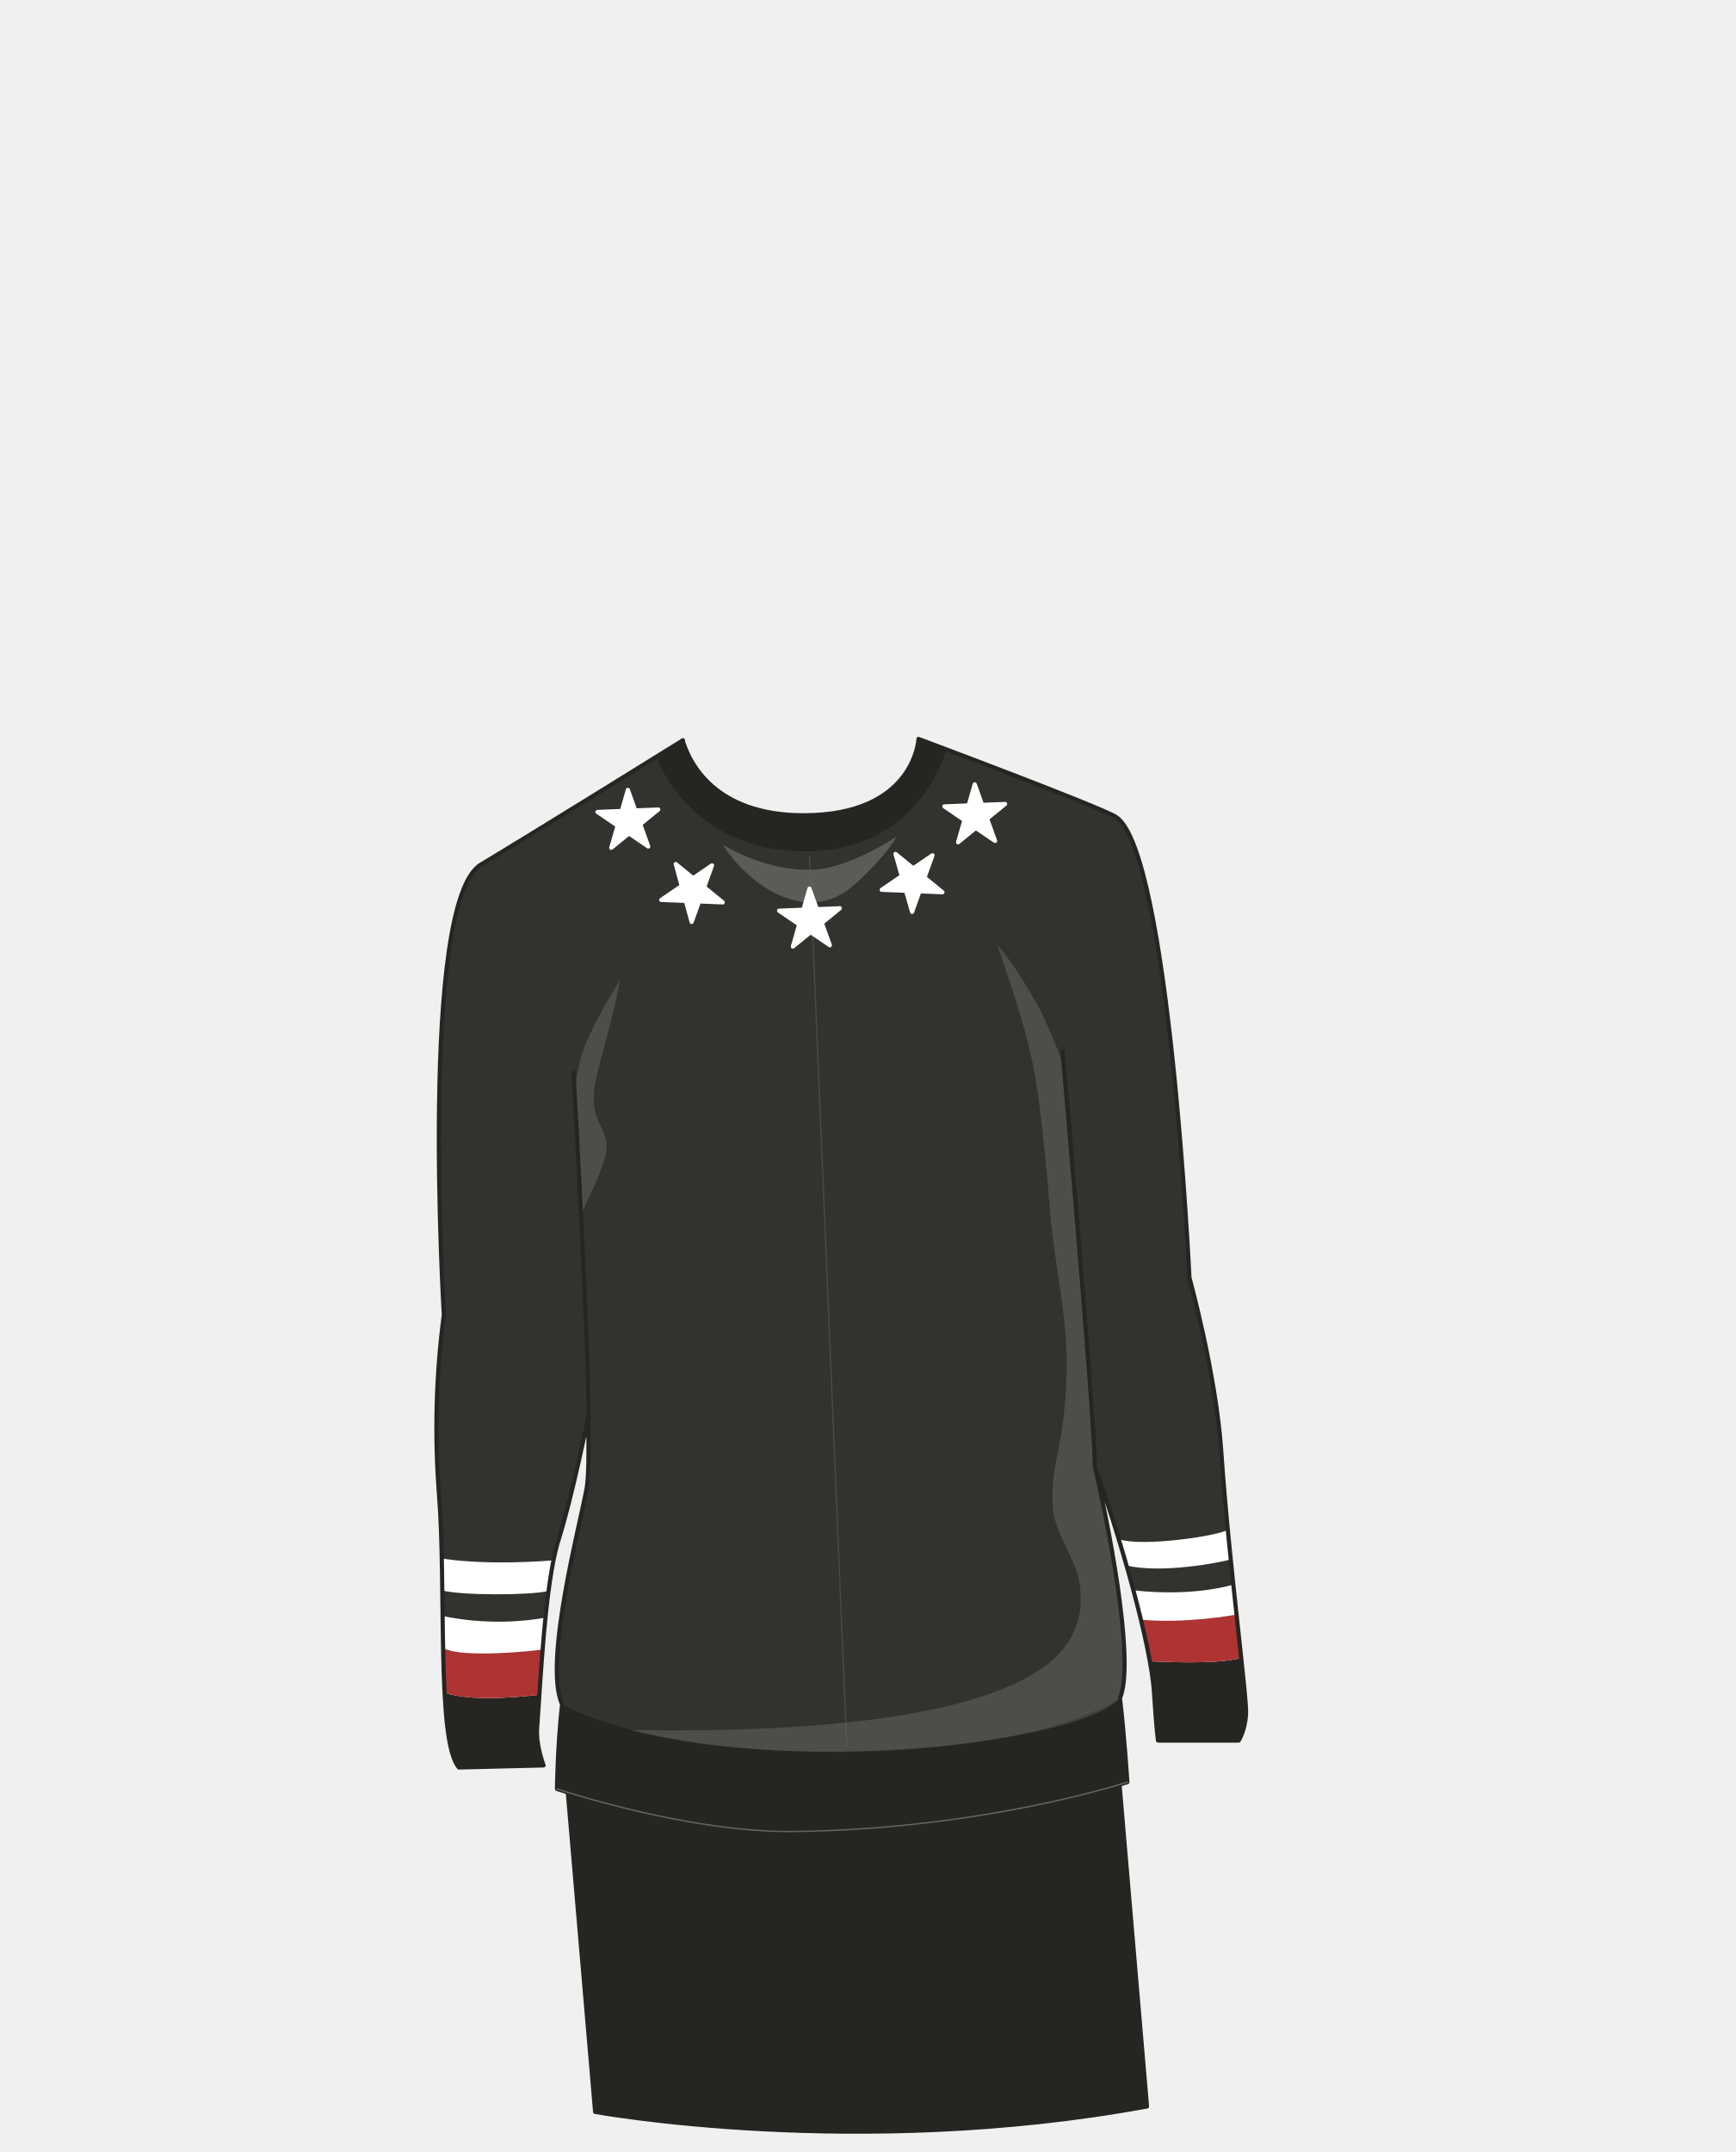
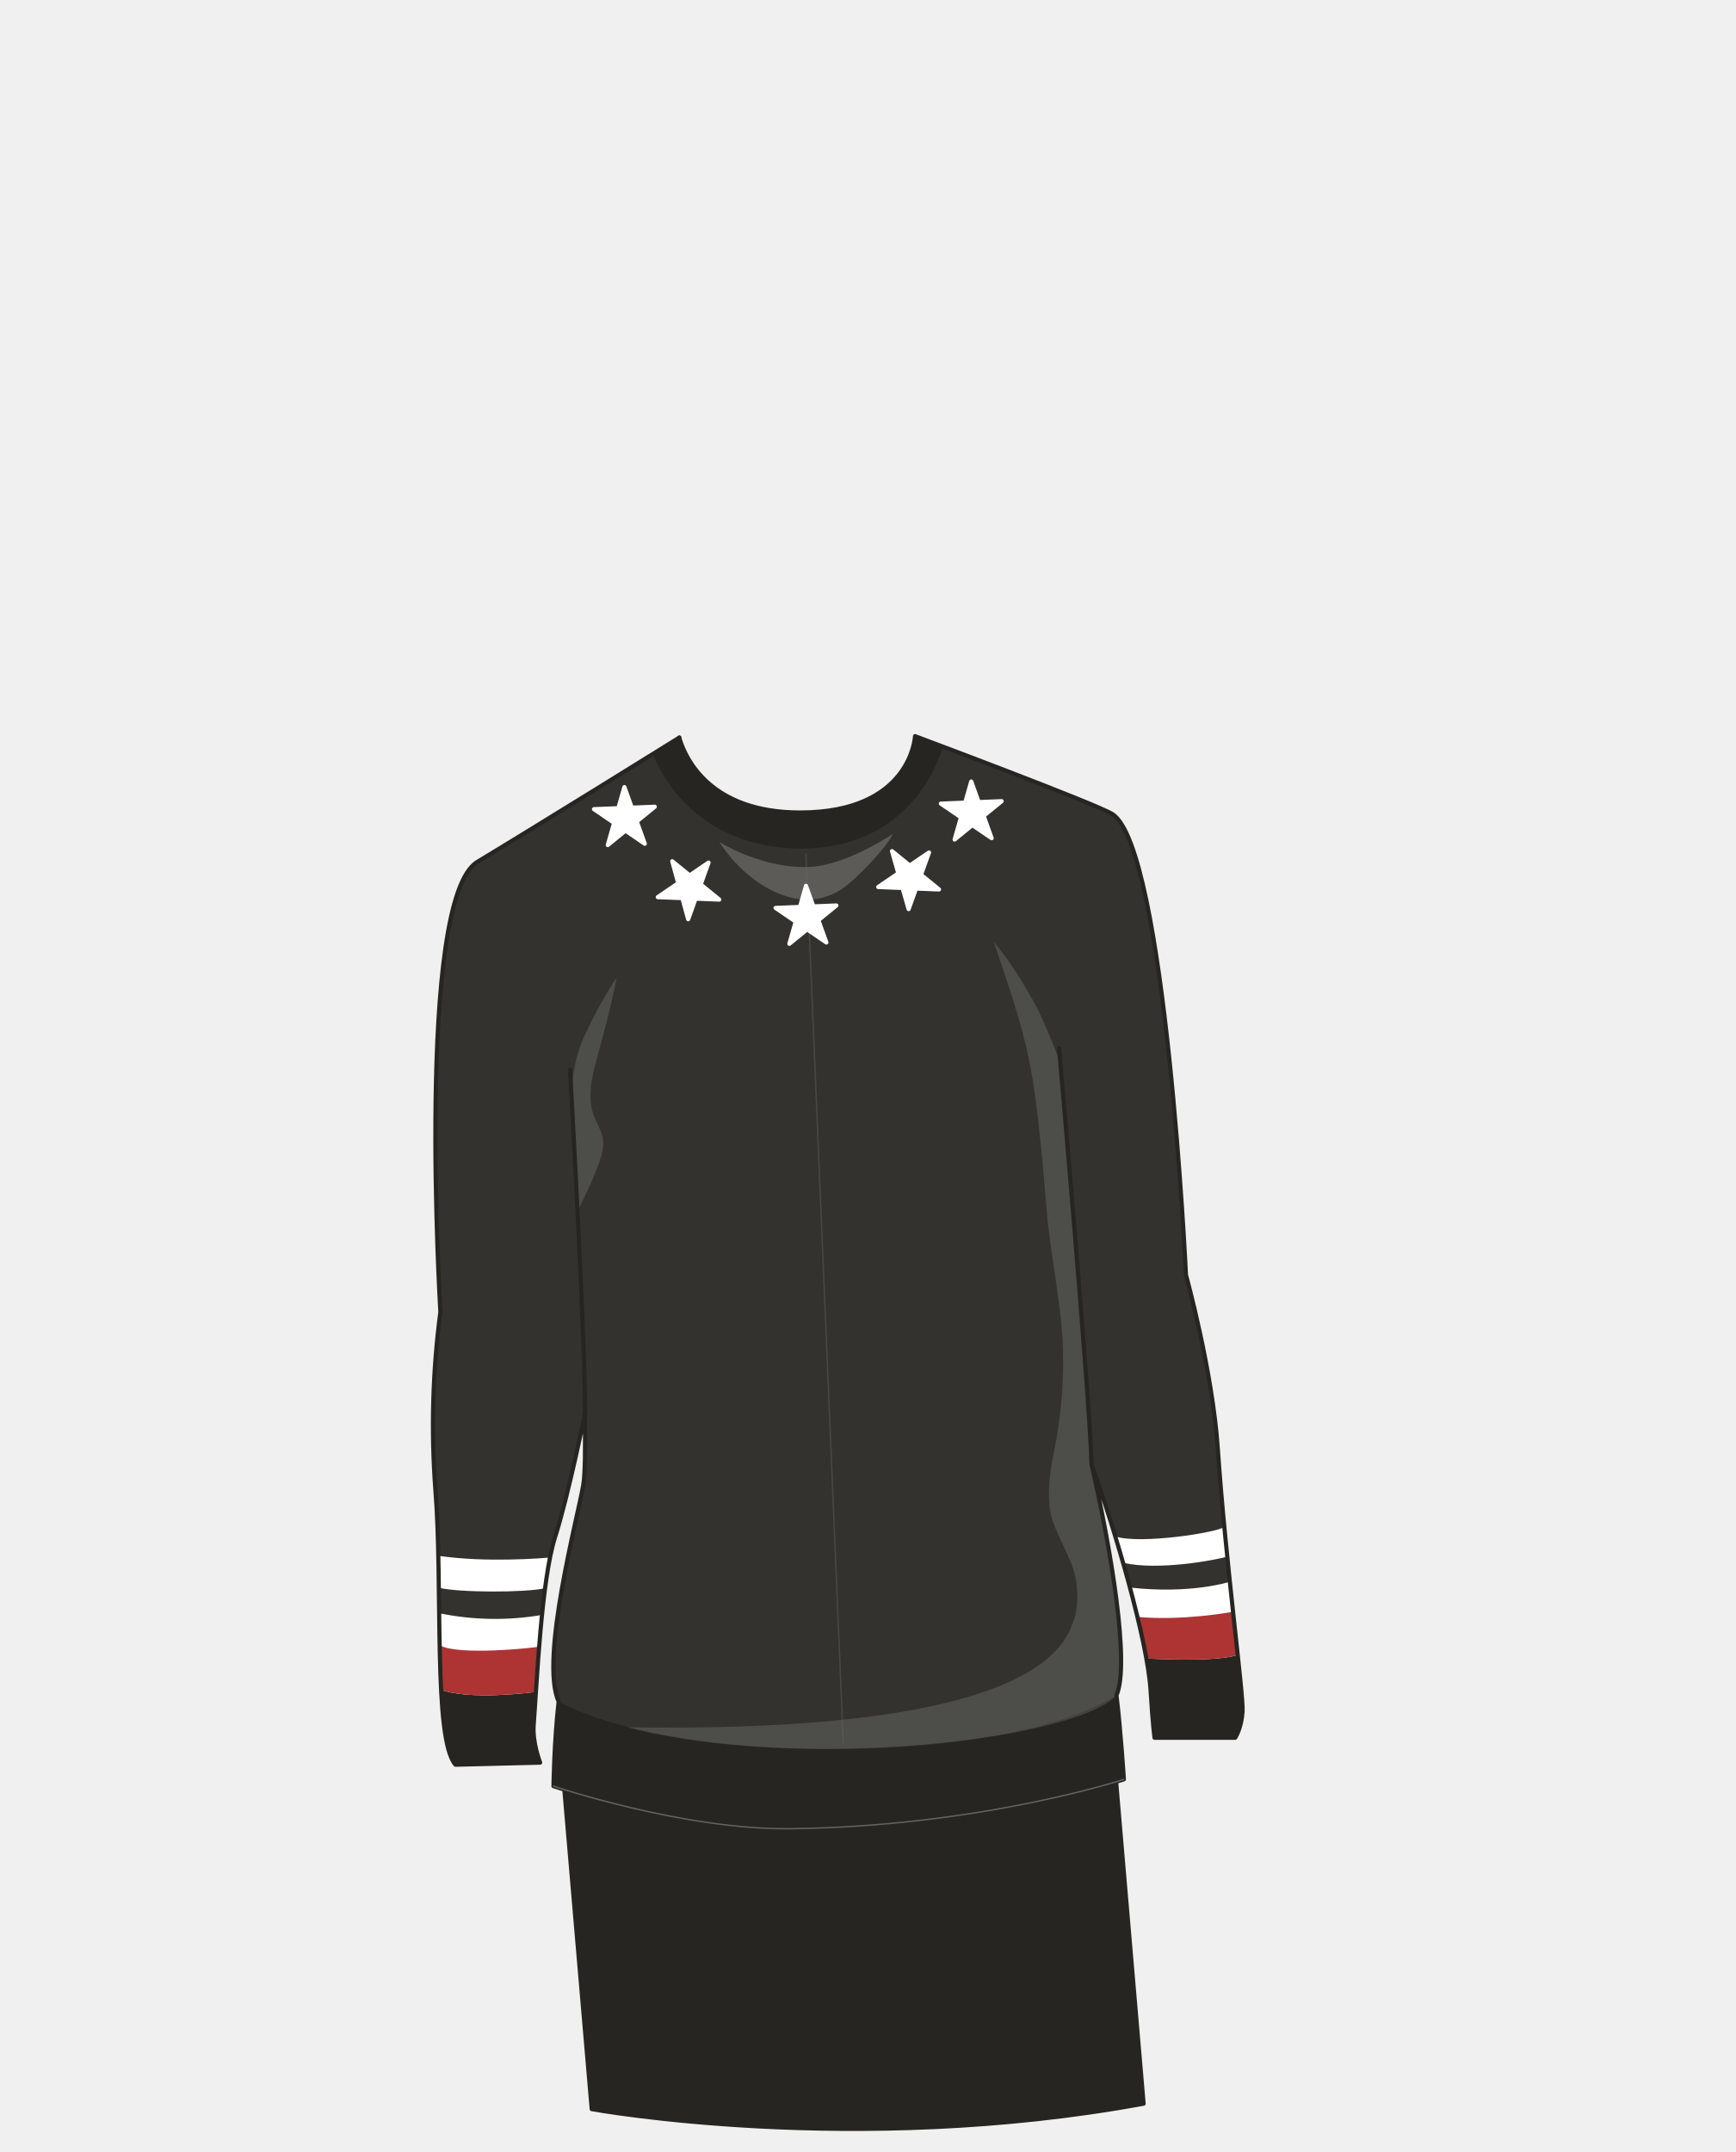
<svg xmlns="http://www.w3.org/2000/svg" width="1250" height="1550" viewBox="0 0 1250 1550">
-   <path d="M406.93,1266.5s57.14,5.35,199.05.84,197.48-17.23,197.48-17.23l22.8,267.08c-209.14,38.46-397.55,3.91-397.55,3.91Z" fill="#262521" stroke="#262521" stroke-linecap="round" stroke-linejoin="round" stroke-width="3" />
-   <path d="M879.72,1045c-3.84-55.87-22.89-124.63-22.89-124.63s-14.58-307-52.88-331.94c-10.88-7.11-142.29-56.21-142.29-56.21s-2.49,55-82.85,55c-65.08,0-82.09-39.23-86.21-51.38a11.73,11.73,0,0,1-.75-2.59c-1,.64-100.94,62.69-145.44,89.5C301.68,649.69,319.74,947,319.74,947a619.73,619.73,0,0,0-3.6,128.12c5.52,68.42-1.88,179.2,14.45,197.93l61-1.5s-5.61-14.34-4.66-27c2.28-30.22,5.54-104.26,15.36-135.21S423.7,1021,423.7,1021c.49,23.68.3,42.22-1,50.32-3.6,21.92-31.66,125.93-17.78,156.22-3.34,29.28-3.7,60.94-3.7,60.94s93.7,31.58,170.7,30.65c137.52-1.66,240.17-35.54,240.17-35.54s-2.28-35.71-5.33-60.52c9.94-22.62-4.2-106.66-17.91-166.1,17.07,47.16,40.24,126.63,42.46,162.32,1.63,26.39,2.88,34.36,2.88,34.36h58.1s4.49-6.66,5.3-18.88S885.29,1126.26,879.72,1045Z" fill="#262521" />
-   <path d="M828.26,1196.58c3.78,0,48.24,2.85,65.83-2.54-4.1-38.34-10.79-96.8-14.37-149-3.84-55.87-22.89-124.63-22.89-124.63s-14.58-307-52.88-331.94c-10.88-7.11-122.28-48.69-122.28-48.69s-17.95,73.38-101.95,73.38-106.88-68-106.87-68.1c-1,.65-81.94,50.91-126.44,77.72C301.68,649.69,319.74,947,319.74,947a619.73,619.73,0,0,0-3.6,128.12c3.45,42.71,1.86,100.92,4.15,143.95,20.83,7.67,64.45,2,68.15,1.55,2.31-35.42,6-86.58,13.81-111.29,9.83-30.95,21.45-88.32,21.45-88.33.49,23.68.3,42.22-1,50.32-3.6,21.92-31.66,125.93-17.78,156.22,84.61,45.69,317.22,47.48,401.84-4.47,9.94-22.62-4.2-106.66-17.91-166.1C802.85,1095.78,821,1156.41,828.26,1196.58Z" fill="#33322e" />
-   <path d="M318.85,1163.93c.24,19.47.55,38.46,1.44,55.16,20.83,7.67,64.45,2,68.15,1.55,1.11-17.08,2.54-35.82,4.6-55.5A199.24,199.24,0,0,1,318.85,1163.93Z" fill="#fff" />
-   <path d="M318.25,1122.57c.16,7.58.28,15.27.38,23,14.25,3.6,62.51,3.6,76.44.36,1.05-7.93,2.23-15.41,3.58-22.08C393.24,1124.24,353.13,1127.7,318.25,1122.57Z" fill="#fff" />
-   <path d="M805.85,1108.59c2.11,6.91,3.61,12,5.63,19,25.3,5.87,66.4-1.9,75.08-4.42-.62-6.13-1.51-15.2-2.11-21.47C879.89,1105.82,823.45,1114.57,805.85,1108.59Z" fill="#fff" />
-   <path d="M816.42,1145.44c4.94,18.43,9.15,36.2,11.84,51.14,3.78,0,48.24,2.85,65.83-2.54-1.65-15.4-3.71-32.54-5.82-52.72C888.27,1141.32,860.57,1150.4,816.42,1145.44Z" fill="#fff" />
-   <path d="M319.71,1187.24c.23,12.7,0,20.66.58,31.85,20.83,7.67,64.45,2,68.15,1.55.68-10.46,1.4-20.53,2.39-32.64C386.41,1189,333.51,1194.51,319.71,1187.24Z" fill="#ae3333" />
-   <path d="M821.7,1166.58c2.64,10.9,4.89,20.75,6.56,30,3.78,0,48.24,2.85,65.83-2.54-1-9.46-2.18-19.64-3.42-31.15C887.94,1163.4,854,1169.53,821.7,1166.58Z" fill="#ae3333" />
-   <path d="M418,876.12c2.13-4.9,4.42-9.75,6.7-14.59a214.33,214.33,0,0,0,9.33-22c2.16-6.33,4.12-13,2.24-19.65a56.92,56.92,0,0,0-4.13-9.84,41.3,41.3,0,0,1-3.89-12.2c-1.23-8.22.05-16.49,1.94-24.51,2-8.38,4.39-16.66,6.6-25s4.33-16.63,6.25-25c1.32-5.77,2.57-11.58,3.66-17.42-.68,1.09-1.38,2.16-2.06,3.24a315.71,315.71,0,0,0-22.13,41.26c-4,9.19-7.25,21.67-8.47,38-.05.64,3.06,46.07,3.35,64.05C417.51,858.31,417.73,866.49,418,876.12Z" fill="#fff" opacity="0.13" />
-   <path d="M798.93,1101.81a1,1,0,0,1-.78-.91c-.08-1.19-.13-2.37-.19-3.56-2.88-13.21-6-26.82-9.14-40.35,2.75,7.6-1.34-36.17-3.23-54-3-28.36-12-147.19-13.5-168.29-1.24-17.87-6.21-67.35-5.11-65.72-3.41-8.79-13.16-33.47-18.6-43.24-7.84-14.09-16.15-28-26.17-40.65-1.28-1.63-2.59-3.25-3.9-4.86,9.51,28.37,19.66,56.57,25.64,85.94,3.57,17.52,5.6,35.44,7.53,53.2,2,18.08,3.5,36.21,5,54.33,3,35.86,11.89,71.77,11.84,107.79a329.4,329.4,0,0,1-4.11,52.86c-1.42,8.68-3.57,17.22-4.78,25.95a113,113,0,0,0-.81,27.56c1.77,16.36,16.2,35.31,18.85,51.5,1.63,10,1.84,21-1.87,30.61-5.89,15.25-23.2,80.88-321.22,76.11,123.49,32.54,323.8,8.87,352.34-23C814.15,1206.2,808.15,1144.84,798.93,1101.81Z" fill="#fff" opacity="0.13" />
-   <path d="M530.36,621.29c10.94,12.22,25.12,22.8,41.19,27a45.19,45.19,0,0,0,37.54-6.08c10.22-6.67,33.55-31.5,36.5-39.52,0,0-32.36,21.9-58.42,23.62-24.88,1.64-50.73-8.4-66.55-17.94A120.93,120.93,0,0,0,530.36,621.29Z" fill="#fff" opacity="0.2" />
-   <path d="M879.72,1045c-3.84-55.87-22.89-124.63-22.89-124.63s-14.58-307-52.88-331.94c-10.88-7.11-142.29-56.21-142.29-56.21s-2.49,55-82.85,55c-65.08,0-82.09-39.23-86.21-51.38a11.73,11.73,0,0,1-.75-2.59c-1,.64-100.94,62.69-145.44,89.5C301.68,649.69,319.74,947,319.74,947a619.73,619.73,0,0,0-3.6,128.12c5.52,68.42-1.88,179.2,14.45,197.93l61-1.5s-5.61-14.34-4.66-27c2.28-30.22,5.54-104.26,15.36-135.21S423.7,1021,423.7,1021c.49,23.68.3,42.22-1,50.32-3.6,21.92-31.66,125.93-17.78,156.22-3.34,29.28-3.7,60.94-3.7,60.94s93.7,31.58,170.7,30.65c137.52-1.66,240.17-35.54,240.17-35.54s-2.28-35.71-5.33-60.52c9.94-22.62-4.2-106.66-17.91-166.1,17.07,47.16,40.24,126.63,42.46,162.32,1.63,26.39,2.88,34.36,2.88,34.36h58.1s4.49-6.66,5.3-18.88S885.29,1126.26,879.72,1045Z" fill="none" stroke="#262521" stroke-linecap="round" stroke-linejoin="round" stroke-width="3" />
-   <path d="M401.19,1288.5s93.7,31.58,170.7,30.65c137.52-1.66,240.17-35.54,240.17-35.54" fill="none" stroke="#636363" stroke-linecap="round" stroke-linejoin="round" />
-   <path d="M491.85,533.24l0,0S491.86,533.2,491.85,533.24Z" fill="#262521" stroke="#262521" stroke-linecap="round" stroke-linejoin="round" stroke-width="3" />
-   <path d="M788.82,1057c-1.23-47.59-23.43-300-23.43-300" fill="none" stroke="#262521" stroke-linecap="round" stroke-linejoin="round" stroke-width="3" />
-   <path d="M413.14,772.48s12.18,215.25,10.67,254.29" fill="none" stroke="#262521" stroke-linecap="round" stroke-linejoin="round" stroke-width="3" />
-   <polygon points="635.14 640.87 678.92 642.64 645.07 615.04 657.03 656.78 671.72 616 635.14 640.87" fill="#fff" stroke="#fff" stroke-linecap="round" stroke-linejoin="round" stroke-width="3" />
-   <line x1="583.1" y1="617.1" x2="609.96" y2="1257.29" fill="none" stroke="#636363" stroke-linecap="round" stroke-linejoin="round" opacity="0.43" />
-   <polygon points="680.26 580.83 724.03 579.06 690.18 606.66 702.14 564.92 716.83 605.71 680.26 580.83" fill="#fff" stroke="#fff" stroke-linecap="round" stroke-linejoin="round" stroke-width="3" />
-   <polygon points="561.21 655.95 604.99 654.19 571.14 681.78 583.1 640.05 597.78 680.83 561.21 655.95" fill="#fff" stroke="#fff" stroke-linecap="round" stroke-linejoin="round" stroke-width="3" />
-   <polygon points="430.4 584.83 474.17 583.07 440.32 610.66 452.29 568.93 466.97 609.71 430.4 584.83" fill="#fff" stroke="#fff" stroke-linecap="round" stroke-linejoin="round" stroke-width="3" />
-   <polygon points="476.34 648.16 520.62 649.93 486.76 622.33 498.23 664.07 512.91 623.28 476.34 648.16" fill="#fff" stroke="#fff" stroke-linecap="round" stroke-linejoin="round" stroke-width="3" />
+   <path d="M404.43,1264.5s57.14,5.35,199.05.84S801,1248.11,801,1248.11l22.8,267.08c-209.14,38.46-397.55,3.91-397.55,3.91Z" fill="#262521" stroke="#262521" stroke-linecap="round" stroke-linejoin="round" stroke-width="3" />
+   <path d="M877.22,1043c-3.84-55.87-22.89-124.63-22.89-124.63s-14.58-307-52.88-331.94c-10.88-7.11-142.29-56.21-142.29-56.21s-2.49,55-82.85,55c-65.08,0-82.09-39.23-86.21-51.38a11.73,11.73,0,0,1-.75-2.59c-1,.64-100.94,62.69-145.44,89.5C299.18,647.69,317.24,945,317.24,945a619.73,619.73,0,0,0-3.6,128.12c5.52,68.42-1.88,179.2,14.45,197.93l61-1.5s-5.61-14.34-4.66-27c2.28-30.22,5.54-104.26,15.36-135.21S421.2,1019,421.2,1019c.49,23.68.3,42.22-1,50.32-3.6,21.92-31.66,125.93-17.78,156.22-3.34,29.28-3.7,60.94-3.7,60.94s93.7,31.58,170.7,30.65c137.52-1.66,240.17-35.54,240.17-35.54s-2.28-35.71-5.33-60.52c9.94-22.62-4.2-106.66-17.91-166.1,17.07,47.16,40.24,126.63,42.46,162.32,1.63,26.39,2.88,34.36,2.88,34.36h58.1s4.49-6.66,5.3-18.88S882.79,1124.26,877.22,1043Z" fill="#262521" />
+   <path d="M825.76,1194.58c3.78,0,48.24,2.85,65.83-2.54-4.1-38.34-10.79-96.8-14.37-149-3.84-55.87-22.89-124.63-22.89-124.63s-14.58-307-52.88-331.94c-10.88-7.11-122.28-48.69-122.28-48.69s-17.95,73.38-101.95,73.38-106.88-68-106.87-68.1c-1,.65-81.94,50.91-126.44,77.72C299.18,647.69,317.24,945,317.24,945a619.73,619.73,0,0,0-3.6,128.12c3.45,42.71,1.86,100.92,4.15,143.95,20.83,7.67,64.45,2,68.15,1.55,2.31-35.42,6-86.58,13.81-111.29,9.83-30.95,21.45-88.32,21.45-88.33.49,23.68.3,42.22-1,50.32-3.6,21.92-31.66,125.93-17.78,156.22,84.61,45.69,317.22,47.48,401.84-4.47,9.94-22.62-4.2-106.66-17.91-166.1C800.35,1093.78,818.52,1154.41,825.76,1194.58Z" fill="#33322e" />
+   <path d="M316.35,1161.93c.24,19.47.55,38.46,1.44,55.16,20.83,7.67,64.45,2,68.15,1.55,1.11-17.08,2.54-35.82,4.6-55.5A199.24,199.24,0,0,1,316.35,1161.93Z" fill="#fff" />
+   <path d="M315.75,1120.57c.16,7.58.28,15.27.38,23,14.25,3.6,62.51,3.6,76.44.36,1.05-7.93,2.23-15.41,3.58-22.08C390.74,1122.24,350.63,1125.7,315.75,1120.57Z" fill="#fff" />
+   <path d="M803.35,1106.59c2.11,6.91,3.61,12,5.63,19,25.3,5.87,66.4-1.9,75.08-4.42-.62-6.13-1.51-15.2-2.11-21.47C877.39,1103.82,821,1112.57,803.35,1106.59Z" fill="#fff" />
+   <path d="M813.92,1143.44c4.94,18.43,9.15,36.2,11.84,51.14,3.78,0,48.24,2.85,65.83-2.54-1.65-15.4-3.71-32.54-5.82-52.72C885.77,1139.32,858.07,1148.4,813.92,1143.44Z" fill="#fff" />
+   <path d="M317.21,1185.24c.23,12.7,0,20.66.58,31.85,20.83,7.67,64.45,2,68.15,1.55.68-10.46,1.4-20.53,2.39-32.64C383.91,1187,331,1192.51,317.21,1185.24Z" fill="#ae3333" />
+   <path d="M819.2,1164.58c2.64,10.9,4.89,20.75,6.56,30,3.78,0,48.24,2.85,65.83-2.54-1-9.46-2.18-19.64-3.42-31.15C885.44,1161.4,851.5,1167.53,819.2,1164.58Z" fill="#ae3333" />
+   <path d="M415.53,874.12c2.13-4.9,4.42-9.75,6.7-14.59a214.33,214.33,0,0,0,9.33-22c2.16-6.33,4.12-13,2.24-19.65a56.92,56.92,0,0,0-4.13-9.84,41.3,41.3,0,0,1-3.89-12.2c-1.23-8.22.05-16.49,1.94-24.51,2-8.38,4.39-16.66,6.6-25s4.33-16.63,6.25-25c1.32-5.77,2.57-11.58,3.66-17.42-.68,1.09-1.38,2.16-2.06,3.24A315.71,315.71,0,0,0,420,748.39c-4,9.19-7.25,21.67-8.47,38-.05.64,3.06,46.07,3.35,64.05C415,856.31,415.23,864.49,415.53,874.12Z" fill="#fff" opacity="0.13" />
+   <path d="M796.43,1099.81a1,1,0,0,1-.78-.91c-.08-1.19-.13-2.37-.19-3.56-2.88-13.21-6-26.82-9.14-40.35,2.75,7.6-1.34-36.17-3.23-54-3-28.36-12-147.19-13.5-168.29-1.24-17.87-6.21-67.35-5.11-65.72-3.41-8.79-13.16-33.47-18.6-43.24-7.84-14.09-16.15-28-26.17-40.65-1.28-1.63-2.59-3.25-3.9-4.86,9.51,28.37,19.66,56.57,25.64,85.94,3.57,17.52,5.6,35.44,7.53,53.2,2,18.08,3.5,36.21,5,54.33,3,35.86,11.89,71.77,11.84,107.79a329.4,329.4,0,0,1-4.11,52.86c-1.42,8.68-3.57,17.22-4.78,25.95a113,113,0,0,0-.81,27.56c1.77,16.36,16.2,35.31,18.85,51.5,1.63,10,1.84,21-1.87,30.61-5.89,15.25-23.2,80.88-321.22,76.11,123.49,32.54,323.8,8.87,352.34-23C811.65,1204.2,805.65,1142.84,796.43,1099.81Z" fill="#fff" opacity="0.13" />
+   <path d="M527.86,619.29c10.94,12.22,25.12,22.8,41.19,27a45.19,45.19,0,0,0,37.54-6.08c10.22-6.67,33.55-31.5,36.5-39.52,0,0-32.36,21.9-58.42,23.62-24.88,1.64-50.73-8.4-66.55-17.94A120.93,120.93,0,0,0,527.86,619.29Z" fill="#fff" opacity="0.2" />
+   <path d="M877.22,1043c-3.84-55.87-22.89-124.63-22.89-124.63s-14.58-307-52.88-331.94c-10.88-7.11-142.29-56.21-142.29-56.21s-2.49,55-82.85,55c-65.08,0-82.09-39.23-86.21-51.38a11.73,11.73,0,0,1-.75-2.59c-1,.64-100.94,62.69-145.44,89.5C299.18,647.69,317.24,945,317.24,945a619.73,619.73,0,0,0-3.6,128.12c5.52,68.42-1.88,179.2,14.45,197.93l61-1.5s-5.61-14.34-4.66-27c2.28-30.22,5.54-104.26,15.36-135.21S421.2,1019,421.2,1019c.49,23.68.3,42.22-1,50.32-3.6,21.92-31.66,125.93-17.78,156.22-3.34,29.28-3.7,60.94-3.7,60.94s93.7,31.58,170.7,30.65c137.52-1.66,240.17-35.54,240.17-35.54s-2.28-35.71-5.33-60.52c9.94-22.62-4.2-106.66-17.91-166.1,17.07,47.16,40.24,126.63,42.46,162.32,1.63,26.39,2.88,34.36,2.88,34.36h58.1s4.49-6.66,5.3-18.88S882.79,1124.26,877.22,1043Z" fill="none" stroke="#262521" stroke-linecap="round" stroke-linejoin="round" stroke-width="3" />
+   <path d="M398.69,1286.5s93.7,31.58,170.7,30.65c137.52-1.66,240.17-35.54,240.17-35.54" fill="none" stroke="#636363" stroke-linecap="round" stroke-linejoin="round" />
+   <path d="M489.35,531.24l0,0S489.36,531.2,489.35,531.24Z" fill="#262521" stroke="#262521" stroke-linecap="round" stroke-linejoin="round" stroke-width="3" />
+   <path d="M786.32,1055c-1.23-47.59-23.43-300-23.43-300" fill="none" stroke="#262521" stroke-linecap="round" stroke-linejoin="round" stroke-width="3" />
+   <path d="M410.64,770.48s12.18,215.25,10.67,254.29" fill="none" stroke="#262521" stroke-linecap="round" stroke-linejoin="round" stroke-width="3" />
+   <polygon points="632.64 638.87 676.42 640.64 642.57 613.04 654.53 654.78 669.22 614 632.64 638.87" fill="#fff" stroke="#fff" stroke-linecap="round" stroke-linejoin="round" stroke-width="3" />
+   <line x1="580.6" y1="615.1" x2="607.46" y2="1255.29" fill="none" stroke="#636363" stroke-linecap="round" stroke-linejoin="round" opacity="0.43" />
+   <polygon points="677.76 578.83 721.53 577.06 687.68 604.66 699.64 562.92 714.33 603.71 677.76 578.83" fill="#fff" stroke="#fff" stroke-linecap="round" stroke-linejoin="round" stroke-width="3" />
+   <polygon points="558.71 653.95 602.49 652.19 568.64 679.78 580.6 638.05 595.28 678.83 558.71 653.95" fill="#fff" stroke="#fff" stroke-linecap="round" stroke-linejoin="round" stroke-width="3" />
+   <polygon points="427.9 582.83 471.67 581.07 437.82 608.66 449.79 566.93 464.47 607.71 427.9 582.83" fill="#fff" stroke="#fff" stroke-linecap="round" stroke-linejoin="round" stroke-width="3" />
+   <polygon points="473.84 646.16 518.12 647.93 484.26 620.33 495.73 662.07 510.41 621.28 473.84 646.16" fill="#fff" stroke="#fff" stroke-linecap="round" stroke-linejoin="round" stroke-width="3" />
</svg>
